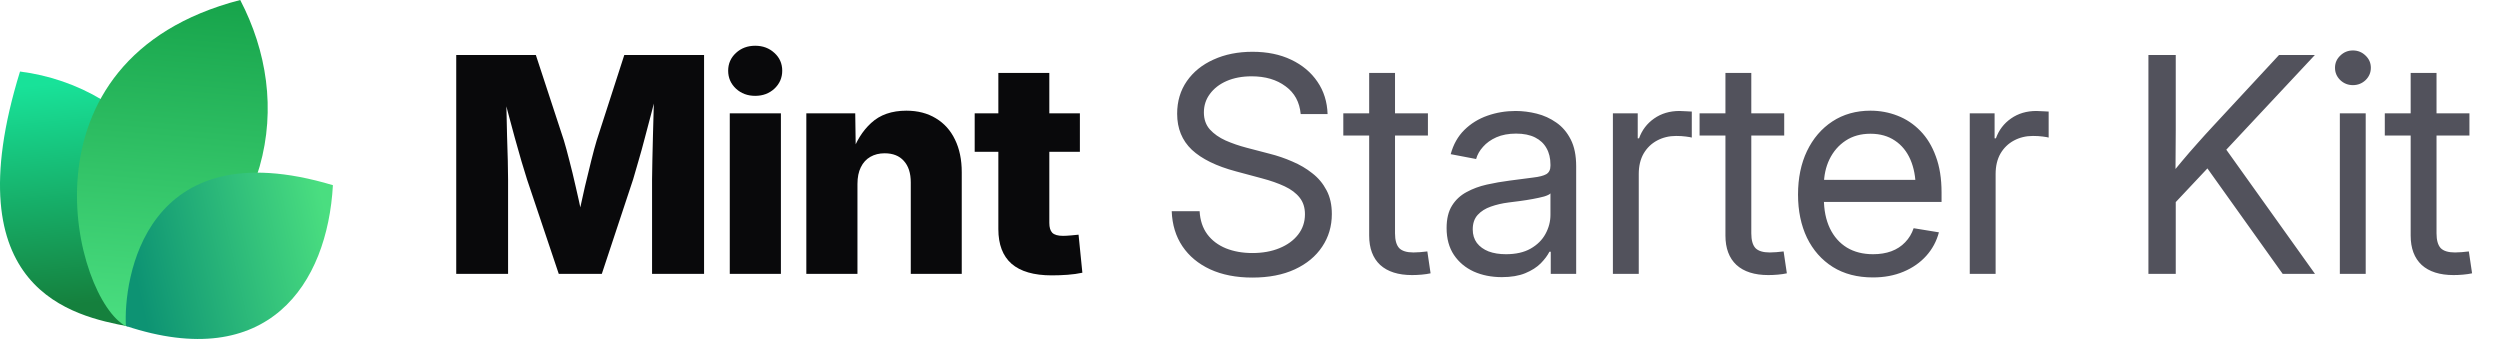
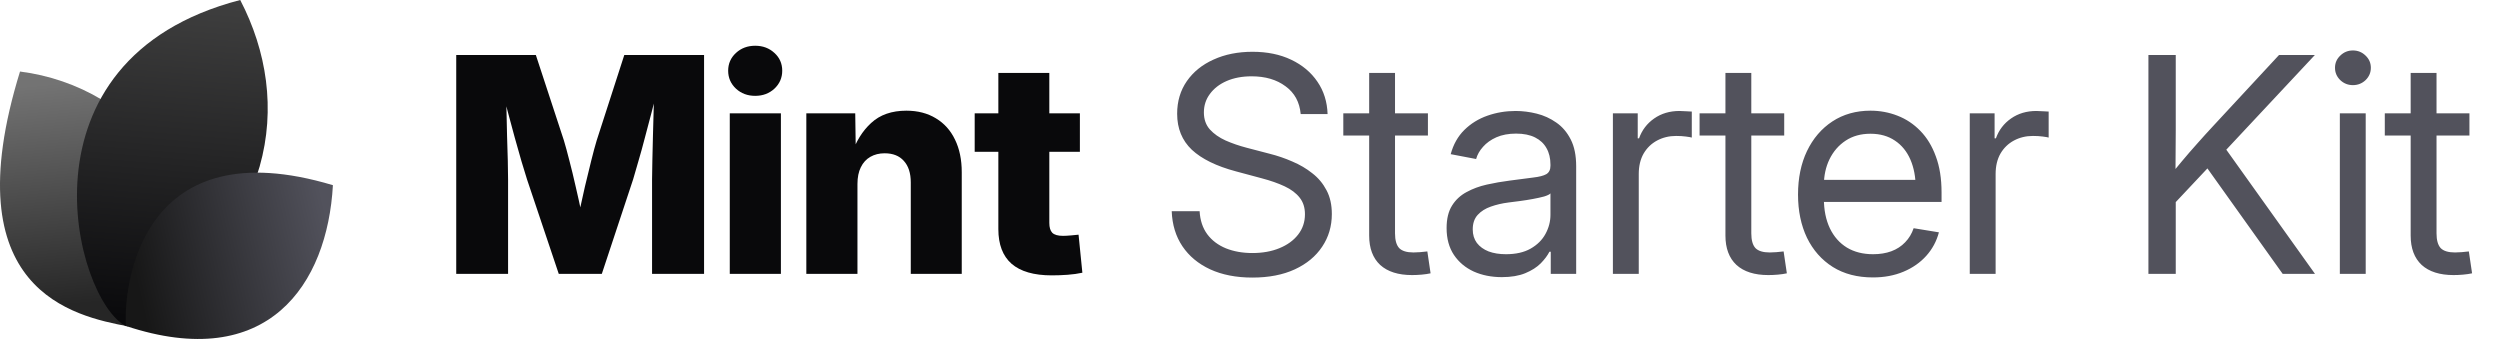
<svg xmlns="http://www.w3.org/2000/svg" width="177" height="24" viewBox="0 0 177 24" fill="none">
  <path d="M9.061 23.108C5.268 22.377 -3.391 20.627 1.417 5.064C9.634 6.099 16.973 14.064 9.061 23.108Z" fill="url(#paint0_linear_17557_2020)" />
  <path d="M8.919 23.094C5.276 21.222 0.784 4.209 17.007 0C20.757 7.193 19.621 16.545 8.919 23.094Z" fill="url(#paint1_linear_17557_2020)" />
  <path d="M8.914 23.079C8.735 19.882 10.159 9.085 23.57 13.111C23.181 20.123 18.984 26.418 8.914 23.079Z" fill="url(#paint2_linear_17557_2020)" />
  <path d="M32.301 19.392V3.894H37.938L39.925 9.948C40.036 10.315 40.164 10.787 40.31 11.362C40.462 11.938 40.611 12.552 40.757 13.204C40.91 13.855 41.048 14.483 41.173 15.086C41.305 15.682 41.412 16.192 41.495 16.615H40.695C40.771 16.192 40.871 15.682 40.996 15.086C41.128 14.49 41.267 13.866 41.412 13.214C41.565 12.562 41.714 11.948 41.86 11.373C42.005 10.79 42.133 10.315 42.244 9.948L44.2 3.894H49.848V19.392H46.166V12.704C46.166 12.357 46.173 11.917 46.187 11.383C46.2 10.849 46.214 10.27 46.228 9.646C46.249 9.022 46.266 8.391 46.28 7.753C46.301 7.115 46.311 6.519 46.311 5.964H46.623C46.485 6.561 46.332 7.181 46.166 7.826C45.999 8.471 45.833 9.102 45.666 9.719C45.507 10.336 45.351 10.901 45.198 11.414C45.053 11.928 44.928 12.357 44.824 12.704L42.608 19.392H39.561L37.314 12.704C37.203 12.357 37.072 11.928 36.919 11.414C36.773 10.901 36.614 10.34 36.441 9.729C36.274 9.112 36.104 8.481 35.931 7.836C35.764 7.192 35.608 6.567 35.463 5.964H35.827C35.834 6.512 35.844 7.105 35.858 7.743C35.872 8.374 35.886 9.005 35.9 9.636C35.92 10.26 35.938 10.839 35.952 11.373C35.965 11.907 35.972 12.351 35.972 12.704V19.392H32.301ZM51.668 19.392V8.024H55.288V19.392H51.668ZM53.468 6.786C52.927 6.786 52.473 6.616 52.105 6.276C51.738 5.93 51.554 5.507 51.554 5.007C51.554 4.508 51.738 4.088 52.105 3.749C52.473 3.409 52.927 3.239 53.468 3.239C54.009 3.239 54.463 3.409 54.83 3.749C55.198 4.082 55.382 4.501 55.382 5.007C55.382 5.507 55.198 5.93 54.83 6.276C54.463 6.616 54.009 6.786 53.468 6.786ZM60.708 13.027V19.392H57.088V8.024H60.551L60.593 10.967H60.281C60.593 10.024 61.061 9.268 61.685 8.7C62.309 8.124 63.138 7.836 64.171 7.836C64.975 7.836 65.672 8.017 66.262 8.377C66.851 8.731 67.302 9.234 67.614 9.885C67.933 10.537 68.092 11.307 68.092 12.194V19.392H64.483V12.912C64.483 12.26 64.32 11.754 63.994 11.394C63.675 11.033 63.221 10.853 62.632 10.853C62.25 10.853 61.914 10.936 61.623 11.102C61.332 11.269 61.106 11.515 60.947 11.841C60.787 12.16 60.708 12.555 60.708 13.027ZM76.456 8.024V10.749H69.008V8.024H76.456ZM70.683 5.163H74.292V15.783C74.292 16.102 74.361 16.334 74.5 16.48C74.646 16.625 74.899 16.698 75.259 16.698C75.405 16.698 75.596 16.688 75.831 16.667C76.074 16.646 76.251 16.629 76.362 16.615L76.632 19.309C76.313 19.378 75.963 19.427 75.582 19.455C75.207 19.482 74.836 19.496 74.469 19.496C73.2 19.496 72.25 19.222 71.619 18.674C70.995 18.127 70.683 17.308 70.683 16.22V5.163Z" fill="#09090B" />
  <path d="M88.667 19.652C87.523 19.652 86.528 19.458 85.682 19.07C84.843 18.681 84.188 18.137 83.716 17.437C83.245 16.736 82.992 15.908 82.957 14.951H84.933C84.968 15.596 85.148 16.14 85.474 16.584C85.8 17.021 86.24 17.354 86.795 17.582C87.35 17.804 87.974 17.915 88.667 17.915C89.388 17.915 90.026 17.801 90.581 17.572C91.143 17.343 91.583 17.024 91.902 16.615C92.228 16.199 92.391 15.717 92.391 15.169C92.391 14.698 92.266 14.306 92.017 13.994C91.767 13.675 91.413 13.408 90.956 13.193C90.498 12.978 89.954 12.787 89.323 12.621L87.502 12.132C86.123 11.765 85.082 11.255 84.382 10.603C83.689 9.944 83.342 9.095 83.342 8.055C83.342 7.174 83.571 6.404 84.028 5.746C84.486 5.087 85.117 4.577 85.921 4.217C86.726 3.849 87.645 3.666 88.678 3.666C89.718 3.666 90.63 3.853 91.413 4.227C92.204 4.602 92.824 5.122 93.275 5.787C93.726 6.446 93.965 7.209 93.993 8.076H92.089C92.013 7.23 91.656 6.574 91.018 6.11C90.387 5.638 89.586 5.403 88.615 5.403C87.95 5.403 87.36 5.513 86.847 5.735C86.341 5.957 85.946 6.262 85.661 6.651C85.377 7.032 85.235 7.469 85.235 7.961C85.235 8.447 85.377 8.849 85.661 9.168C85.946 9.48 86.317 9.74 86.774 9.948C87.232 10.149 87.724 10.319 88.251 10.457L89.884 10.884C90.439 11.023 90.977 11.206 91.496 11.435C92.023 11.657 92.495 11.934 92.911 12.267C93.334 12.593 93.67 12.995 93.92 13.474C94.17 13.945 94.294 14.504 94.294 15.149C94.294 16.015 94.066 16.788 93.608 17.468C93.157 18.148 92.512 18.681 91.673 19.07C90.834 19.458 89.832 19.652 88.667 19.652ZM101.097 8.024V9.594H95.106V8.024H101.097ZM96.937 5.163H98.767V16.521C98.767 17 98.865 17.347 99.059 17.562C99.26 17.77 99.6 17.874 100.078 17.874C100.21 17.874 100.366 17.867 100.546 17.853C100.733 17.832 100.903 17.815 101.056 17.801L101.285 19.351C101.097 19.392 100.886 19.423 100.65 19.444C100.414 19.465 100.189 19.475 99.974 19.475C98.996 19.475 98.244 19.236 97.717 18.758C97.197 18.272 96.937 17.579 96.937 16.677V5.163ZM106.33 19.621C105.595 19.621 104.932 19.489 104.343 19.226C103.754 18.955 103.285 18.564 102.939 18.05C102.592 17.53 102.419 16.896 102.419 16.147C102.419 15.495 102.547 14.965 102.804 14.556C103.06 14.146 103.403 13.828 103.833 13.599C104.263 13.363 104.742 13.186 105.269 13.068C105.796 12.95 106.333 12.857 106.881 12.787C107.574 12.69 108.132 12.617 108.555 12.569C108.978 12.52 109.287 12.441 109.481 12.33C109.675 12.212 109.772 12.014 109.772 11.737V11.654C109.772 11.203 109.679 10.815 109.492 10.489C109.311 10.163 109.041 9.91 108.68 9.729C108.32 9.549 107.872 9.459 107.338 9.459C106.805 9.459 106.34 9.546 105.945 9.719C105.556 9.892 105.241 10.118 104.998 10.395C104.755 10.665 104.593 10.953 104.509 11.258L102.71 10.915C102.897 10.222 103.22 9.65 103.677 9.199C104.135 8.748 104.679 8.412 105.31 8.19C105.941 7.968 106.607 7.857 107.307 7.857C107.8 7.857 108.295 7.92 108.795 8.044C109.301 8.169 109.765 8.381 110.188 8.679C110.611 8.97 110.951 9.369 111.208 9.875C111.464 10.374 111.593 11.005 111.593 11.768V19.392H109.793V17.822H109.7C109.568 18.085 109.363 18.359 109.086 18.643C108.809 18.921 108.444 19.153 107.994 19.34C107.543 19.527 106.988 19.621 106.33 19.621ZM106.621 17.998C107.321 17.998 107.904 17.867 108.368 17.603C108.84 17.333 109.19 16.986 109.419 16.563C109.654 16.133 109.772 15.682 109.772 15.211V13.692C109.703 13.769 109.554 13.841 109.325 13.911C109.096 13.973 108.829 14.032 108.524 14.088C108.226 14.143 107.921 14.192 107.609 14.233C107.304 14.275 107.033 14.309 106.798 14.337C106.354 14.393 105.938 14.49 105.549 14.628C105.168 14.76 104.86 14.954 104.624 15.211C104.388 15.467 104.27 15.811 104.27 16.241C104.27 16.615 104.367 16.934 104.561 17.198C104.762 17.461 105.04 17.662 105.393 17.801C105.747 17.933 106.156 17.998 106.621 17.998ZM114.193 19.392V8.024H115.951V9.792H116.045C116.253 9.209 116.61 8.741 117.116 8.388C117.622 8.034 118.219 7.857 118.905 7.857C119.058 7.857 119.217 7.864 119.384 7.878C119.55 7.885 119.682 7.892 119.779 7.899V9.74C119.716 9.719 119.578 9.695 119.363 9.667C119.155 9.639 118.922 9.625 118.666 9.625C118.174 9.625 117.726 9.733 117.324 9.948C116.922 10.163 116.603 10.471 116.367 10.874C116.138 11.276 116.024 11.758 116.024 12.319V19.392H114.193ZM126.322 8.024V9.594H120.33V8.024H126.322ZM122.161 5.163H123.992V16.521C123.992 17 124.089 17.347 124.283 17.562C124.484 17.77 124.824 17.874 125.302 17.874C125.434 17.874 125.59 17.867 125.77 17.853C125.958 17.832 126.127 17.815 126.28 17.801L126.509 19.351C126.322 19.392 126.11 19.423 125.874 19.444C125.639 19.465 125.413 19.475 125.198 19.475C124.221 19.475 123.468 19.236 122.941 18.758C122.421 18.272 122.161 17.579 122.161 16.677V5.163ZM132.604 19.642C131.502 19.642 130.555 19.396 129.765 18.903C128.974 18.404 128.364 17.714 127.934 16.834C127.511 15.946 127.3 14.927 127.3 13.775C127.3 12.611 127.511 11.584 127.934 10.697C128.364 9.802 128.964 9.102 129.734 8.596C130.51 8.089 131.408 7.836 132.428 7.836C133.1 7.836 133.738 7.954 134.341 8.19C134.952 8.426 135.489 8.783 135.954 9.261C136.425 9.74 136.793 10.343 137.056 11.071C137.327 11.792 137.462 12.645 137.462 13.63V14.296H128.433V12.735H136.463L135.631 13.297C135.631 12.541 135.506 11.876 135.257 11.3C135.007 10.725 134.643 10.277 134.165 9.958C133.686 9.632 133.107 9.469 132.428 9.469C131.748 9.469 131.162 9.632 130.67 9.958C130.177 10.284 129.796 10.725 129.526 11.279C129.262 11.827 129.13 12.441 129.13 13.12V14.046C129.13 14.864 129.273 15.572 129.557 16.168C129.841 16.757 130.243 17.211 130.763 17.53C131.283 17.842 131.901 17.998 132.615 17.998C133.093 17.998 133.523 17.929 133.905 17.79C134.293 17.645 134.619 17.433 134.882 17.156C135.153 16.879 135.354 16.546 135.486 16.157L137.275 16.449C137.108 17.08 136.81 17.634 136.38 18.113C135.95 18.591 135.413 18.966 134.768 19.236C134.123 19.507 133.402 19.642 132.604 19.642ZM139.459 19.392V8.024H141.217V9.792H141.311C141.519 9.209 141.876 8.741 142.382 8.388C142.888 8.034 143.485 7.857 144.171 7.857C144.324 7.857 144.483 7.864 144.649 7.878C144.816 7.885 144.948 7.892 145.045 7.899V9.74C144.982 9.719 144.844 9.695 144.629 9.667C144.421 9.639 144.188 9.625 143.932 9.625C143.439 9.625 142.992 9.733 142.59 9.948C142.188 10.163 141.869 10.471 141.633 10.874C141.404 11.276 141.29 11.758 141.29 12.319V19.392H139.459ZM153.429 14.961V12.715C153.783 12.257 154.136 11.82 154.49 11.404C154.844 10.981 155.204 10.565 155.572 10.156C155.939 9.74 156.314 9.327 156.695 8.918L161.355 3.894H163.893L157.277 10.967H157.184L153.429 14.961ZM152.108 19.392V3.894H154.043V9.241L154.022 12.559L154.043 13.505V19.392H152.108ZM161.615 19.392L155.967 11.477L157.173 9.969L163.903 19.392H161.615ZM165.661 19.392V8.024H167.492V19.392H165.661ZM166.587 6.027C166.24 6.027 165.942 5.909 165.692 5.673C165.443 5.43 165.318 5.139 165.318 4.799C165.318 4.459 165.443 4.172 165.692 3.936C165.942 3.693 166.24 3.572 166.587 3.572C166.934 3.572 167.232 3.693 167.482 3.936C167.731 4.172 167.856 4.459 167.856 4.799C167.856 5.139 167.731 5.43 167.482 5.673C167.232 5.909 166.934 6.027 166.587 6.027ZM174.836 8.024V9.594H168.844V8.024H174.836ZM170.675 5.163H172.506V16.521C172.506 17 172.603 17.347 172.797 17.562C172.998 17.77 173.338 17.874 173.816 17.874C173.948 17.874 174.104 17.867 174.284 17.853C174.472 17.832 174.641 17.815 174.794 17.801L175.023 19.351C174.836 19.392 174.624 19.423 174.388 19.444C174.153 19.465 173.927 19.475 173.712 19.475C172.735 19.475 171.982 19.236 171.455 18.758C170.935 18.272 170.675 17.579 170.675 16.677V5.163Z" fill="#52525C" />
  <defs>
    <linearGradient id="paint0_linear_17557_2020" x1="3.776" y1="5.916" x2="5.232" y2="21.559" gradientUnits="userSpaceOnUse">
-       <stop stop-color="#18E299" />
-       <stop offset="1" stop-color="#15803D" />
+       <stop stop-color="#737373" />
+       <stop offset="1" stop-color="#262626" />
    </linearGradient>
    <linearGradient id="paint1_linear_17557_2020" x1="12.171" y1="-0.718" x2="10.19" y2="22.983" gradientUnits="userSpaceOnUse">
-       <stop stop-color="#16A34A" />
-       <stop offset="1" stop-color="#4ADE80" />
+       <stop stop-color="#404040" />
+       <stop offset="1" stop-color="#09090B" />
    </linearGradient>
    <linearGradient id="paint2_linear_17557_2020" x1="23.133" y1="15.353" x2="9.338" y2="18.52" gradientUnits="userSpaceOnUse">
-       <stop stop-color="#4ADE80" />
-       <stop offset="1" stop-color="#0D9373" />
+       <stop stop-color="#52525C" />
+       <stop offset="1" stop-color="#171717" />
    </linearGradient>
  </defs>
</svg>
